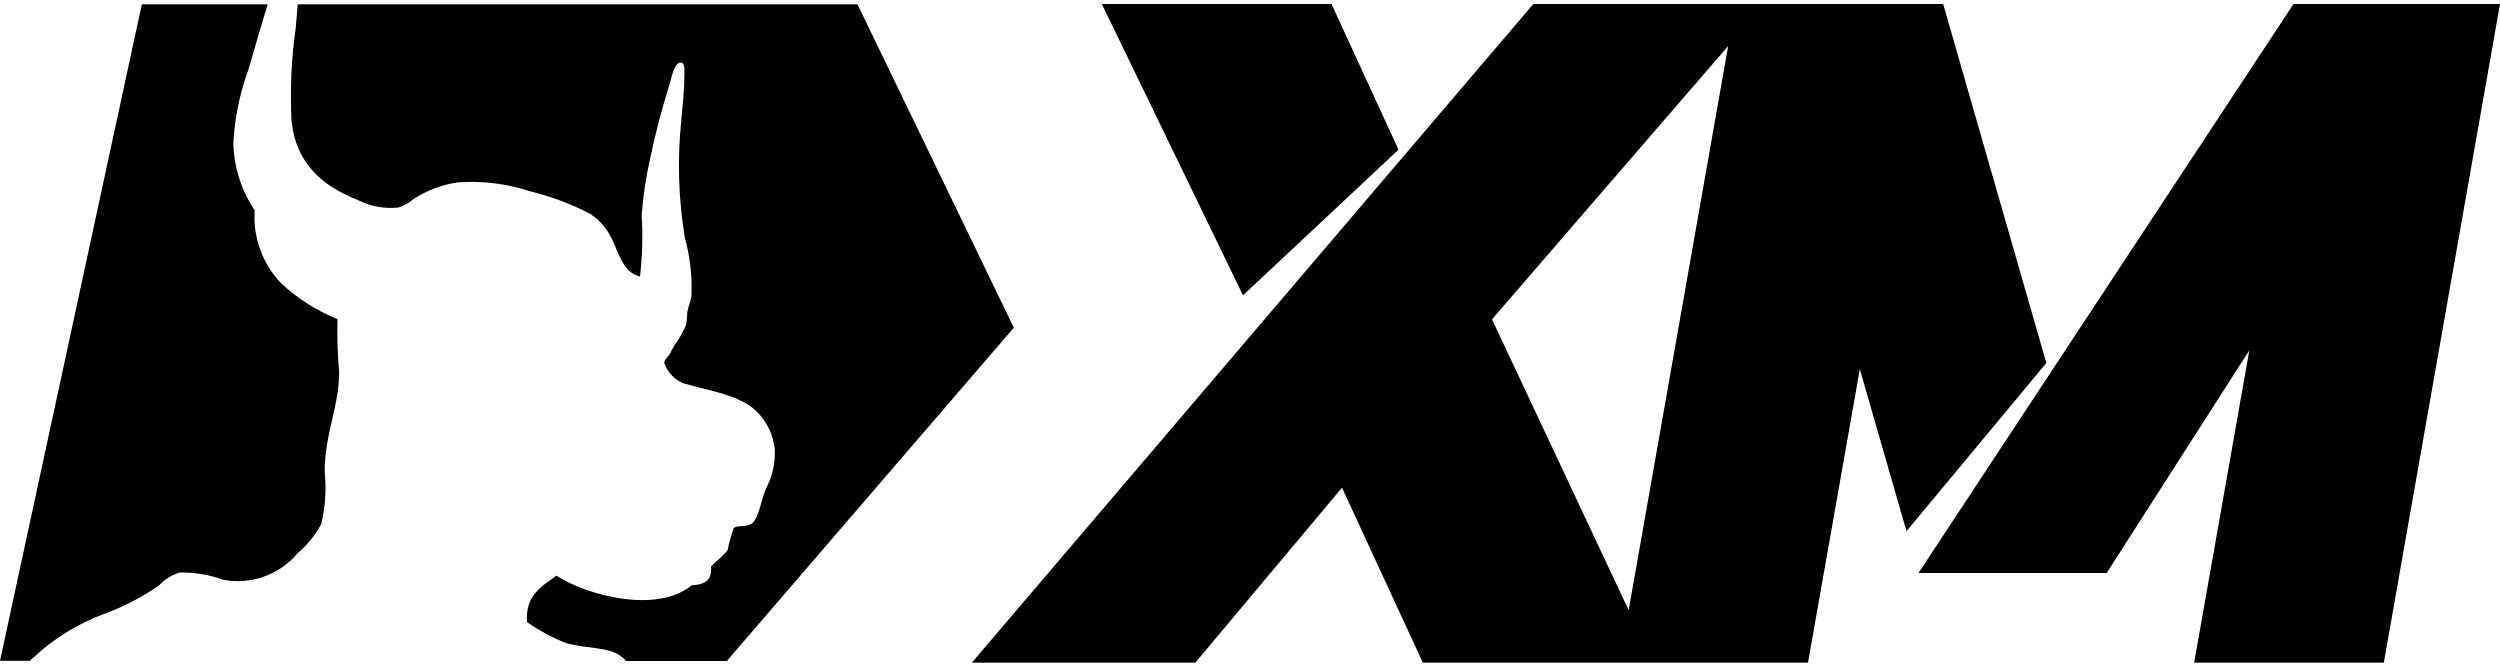
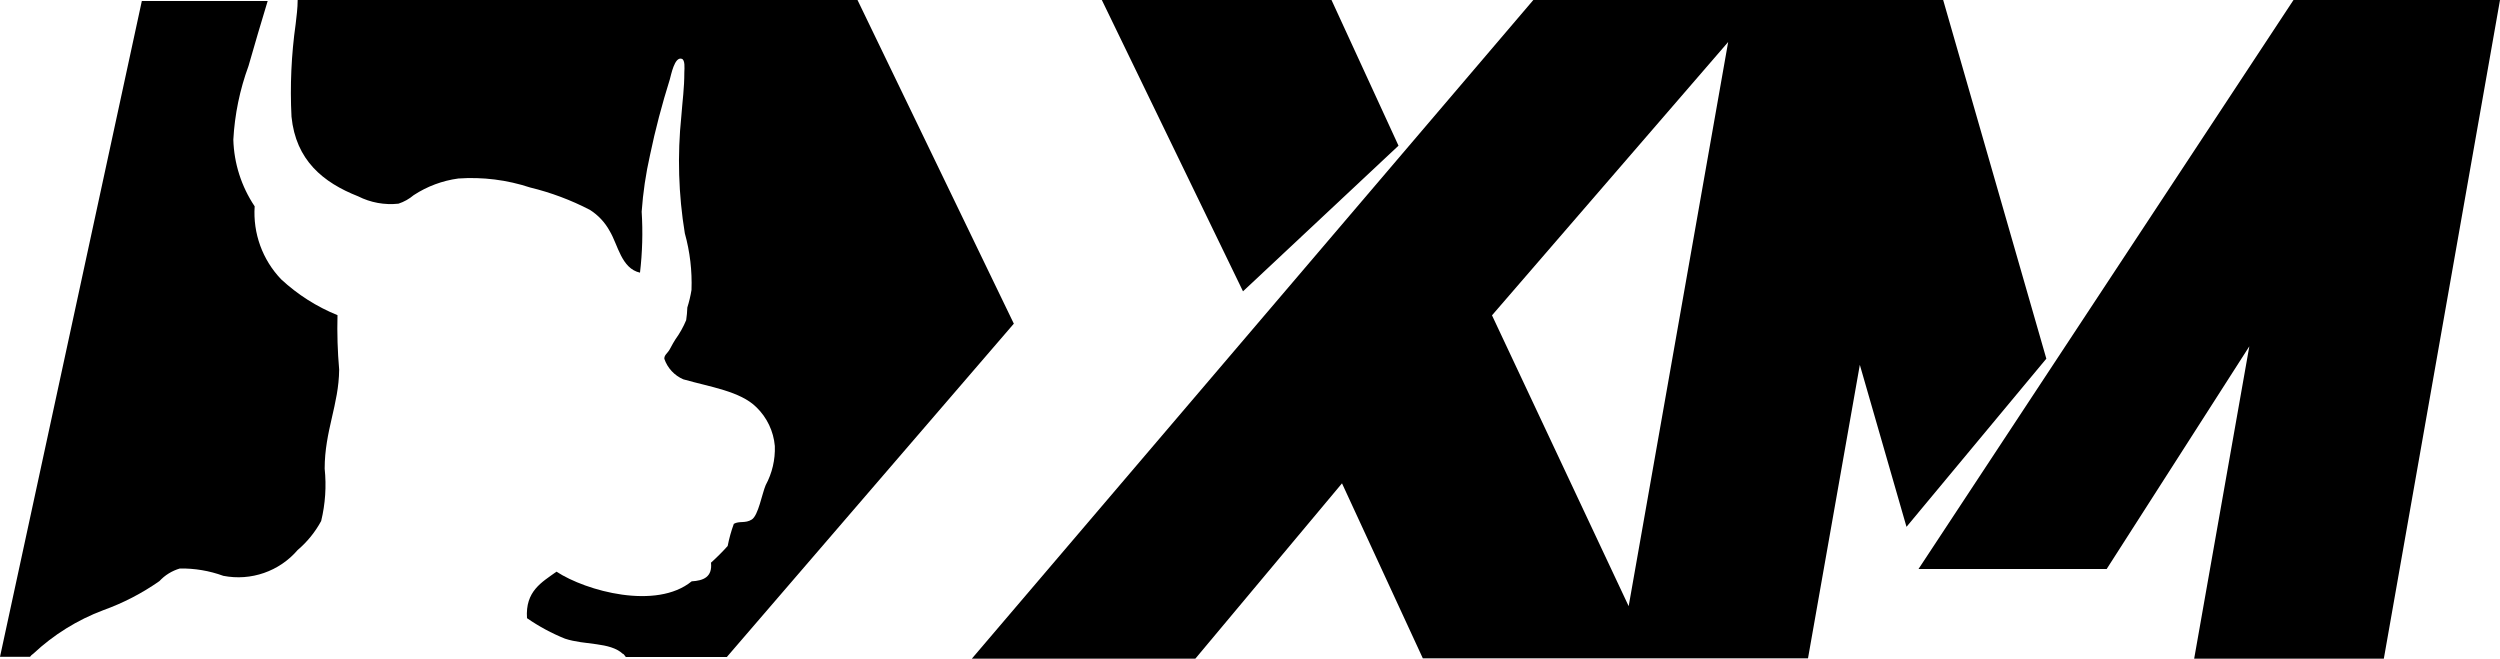
- <svg xmlns="http://www.w3.org/2000/svg" viewBox="0 0 150 40">
-   <g>
-     <polygon points="83.91,8.98 79.89,0.24 66.11,0.24 74.58,17.72  " />
-     <path d="M116.59,0.24H92L58.31,39.76h13.41l8.8-10.5l4.85,10.5h23.11l3.11-17.61l2.8,9.72l8.39-10.09L116.59,0.24z    M97.72,36.61l-8.2-17.45l14.17-16.4L97.72,36.61z" />
-     <polygon points="137.61,0.24 115.11,34.38 126.4,34.38 134.96,21.02 131.65,39.76 143.03,39.76 150,0.24  " />
-     <path d="M51.45,0.26H17.86c-0.04,0.49-0.07,0.97-0.12,1.44c-0.26,1.83-0.34,3.68-0.25,5.53c0.26,2.61,1.89,3.95,4,4.78   c0.75,0.38,1.59,0.53,2.42,0.44c0.33-0.11,0.64-0.28,0.91-0.51c0.81-0.53,1.72-0.87,2.68-1c1.46-0.1,2.92,0.08,4.31,0.54   c1.24,0.3,2.44,0.75,3.58,1.34c0.5,0.32,0.91,0.75,1.19,1.27c0.5,0.83,0.7,2.25,1.82,2.5c0.14-1.21,0.18-2.44,0.1-3.66   c0.08-1.14,0.25-2.27,0.5-3.38C39.32,8.01,39.72,6.5,40.19,5c0.07-0.23,0.28-1.39,0.72-1.23c0.2,0.07,0.16,0.55,0.15,0.8   c0,1-0.11,1.68-0.18,2.64c-0.25,2.35-0.17,4.73,0.21,7.06c0.31,1.11,0.44,2.25,0.4,3.4c0,0.32-0.19,0.7-0.25,1.05   c-0.01,0.25-0.03,0.51-0.07,0.76c-0.17,0.41-0.39,0.8-0.65,1.16c-0.07,0.1-0.19,0.32-0.33,0.58c-0.14,0.26-0.34,0.34-0.33,0.58   c0.2,0.54,0.61,0.98,1.14,1.2c1.61,0.46,3.41,0.71,4.38,1.67c0.64,0.62,1.03,1.44,1.11,2.33c0.03,0.82-0.16,1.63-0.55,2.35   c-0.22,0.52-0.44,1.81-0.83,2.06s-0.75,0.07-1.08,0.26c-0.16,0.43-0.28,0.88-0.37,1.33c-0.27,0.38-0.68,0.64-1,1   c0.09,0.86-0.45,1.08-1.16,1.12c-2.12,1.73-6.32,0.59-8.11-0.58c-0.89,0.64-1.88,1.17-1.77,2.79c0.71,0.49,1.48,0.91,2.28,1.23   c1.2,0.4,2.69,0.19,3.47,0.91c0.06,0,0.12,0.13,0.18,0.19h6.06l17.22-20L51.45,0.26z" />
-     <path d="M20.25,19.15C19,18.64,17.86,17.92,16.87,17c-1.12-1.17-1.7-2.76-1.59-4.38c-0.8-1.2-1.25-2.6-1.28-4.04   c0.08-1.51,0.39-3,0.91-4.42c0.37-1.29,0.75-2.59,1.15-3.9H8.51L0,39.65h1.8c0.05-0.06,0.1-0.13,0.2-0.19   c1.21-1.14,2.64-2.02,4.2-2.61c1.19-0.43,2.32-1.01,3.36-1.74c0.33-0.36,0.76-0.62,1.23-0.76c0.89-0.01,1.77,0.13,2.61,0.44   c1.67,0.31,3.37-0.3,4.46-1.6c0.58-0.49,1.05-1.08,1.41-1.74c0.25-1.03,0.32-2.09,0.21-3.14c0-2.26,0.85-3.85,0.87-5.94   C20.26,21.3,20.22,20.22,20.25,19.15z" />
-   </g>
+ <svg xmlns="http://www.w3.org/2000/svg" viewBox="0 0 150 39.52">
+   <polygon points="83.91 8.74 79.89 0 66.11 0 74.58 17.48 83.91 8.74" />
+   <path d="M116.59,0H92L58.31,39.52H71.72L80.52,29l4.85,10.5h23.11l3.11-17.61,2.8,9.72,8.39-10.09ZM97.72,36.37l-8.2-17.45,14.17-16.4Z" />
+   <polygon points="137.61 0 115.11 34.14 126.4 34.14 134.96 20.78 131.65 39.52 143.03 39.52 150 0 137.61 0" />
+   <path d="M51.45,0H17.86c0,.49-.07,1-.12,1.44A29.2,29.2,0,0,0,17.49,7c.26,2.61,1.89,3.95,4,4.78a4.32,4.32,0,0,0,2.42.44,2.73,2.73,0,0,0,.91-.51,6.46,6.46,0,0,1,2.68-1,11.25,11.25,0,0,1,4.31.54,15.94,15.94,0,0,1,3.58,1.34,3.45,3.45,0,0,1,1.19,1.27c.5.83.7,2.25,1.82,2.5a20.34,20.34,0,0,0,.1-3.66A22.58,22.58,0,0,1,39,9.31c.32-1.54.72-3.05,1.19-4.55.07-.23.28-1.39.72-1.23.2.07.16.55.15.8,0,1-.11,1.68-.18,2.64A26.5,26.5,0,0,0,41.09,14a11.16,11.16,0,0,1,.4,3.4,7.56,7.56,0,0,1-.25,1.05,6.51,6.51,0,0,1-.07.76,5.74,5.74,0,0,1-.65,1.16c-.07.1-.19.32-.33.58s-.34.34-.33.58A2.07,2.07,0,0,0,41,22.76c1.61.46,3.41.71,4.38,1.67a3.69,3.69,0,0,1,1.11,2.33,4.58,4.58,0,0,1-.55,2.35c-.22.52-.44,1.81-.83,2.06s-.75.07-1.08.26a8.74,8.74,0,0,0-.37,1.33,13.48,13.48,0,0,1-1,1c.09.86-.45,1.08-1.16,1.12-2.12,1.73-6.32.59-8.11-.58-.89.64-1.88,1.17-1.77,2.79a11.67,11.67,0,0,0,2.28,1.23c1.2.4,2.69.19,3.47.91.06,0,.12.13.18.19h6.06l17.22-20Z" />
+   <path d="M20.25,18.91a11.11,11.11,0,0,1-3.38-2.15,5.77,5.77,0,0,1-1.59-4.38,7.57,7.57,0,0,1-1.28-4,15.2,15.2,0,0,1,.91-4.42c.37-1.29.75-2.59,1.15-3.9H8.51L0,39.41H1.8a.74.74,0,0,1,.2-.19,12.63,12.63,0,0,1,4.2-2.61,14.29,14.29,0,0,0,3.36-1.74,2.72,2.72,0,0,1,1.23-.76,7.27,7.27,0,0,1,2.61.44A4.69,4.69,0,0,0,17.86,33a6.07,6.07,0,0,0,1.41-1.74,9.22,9.22,0,0,0,.21-3.14c0-2.26.85-3.85.87-5.94A28.87,28.87,0,0,1,20.25,18.91Z" />
</svg>
